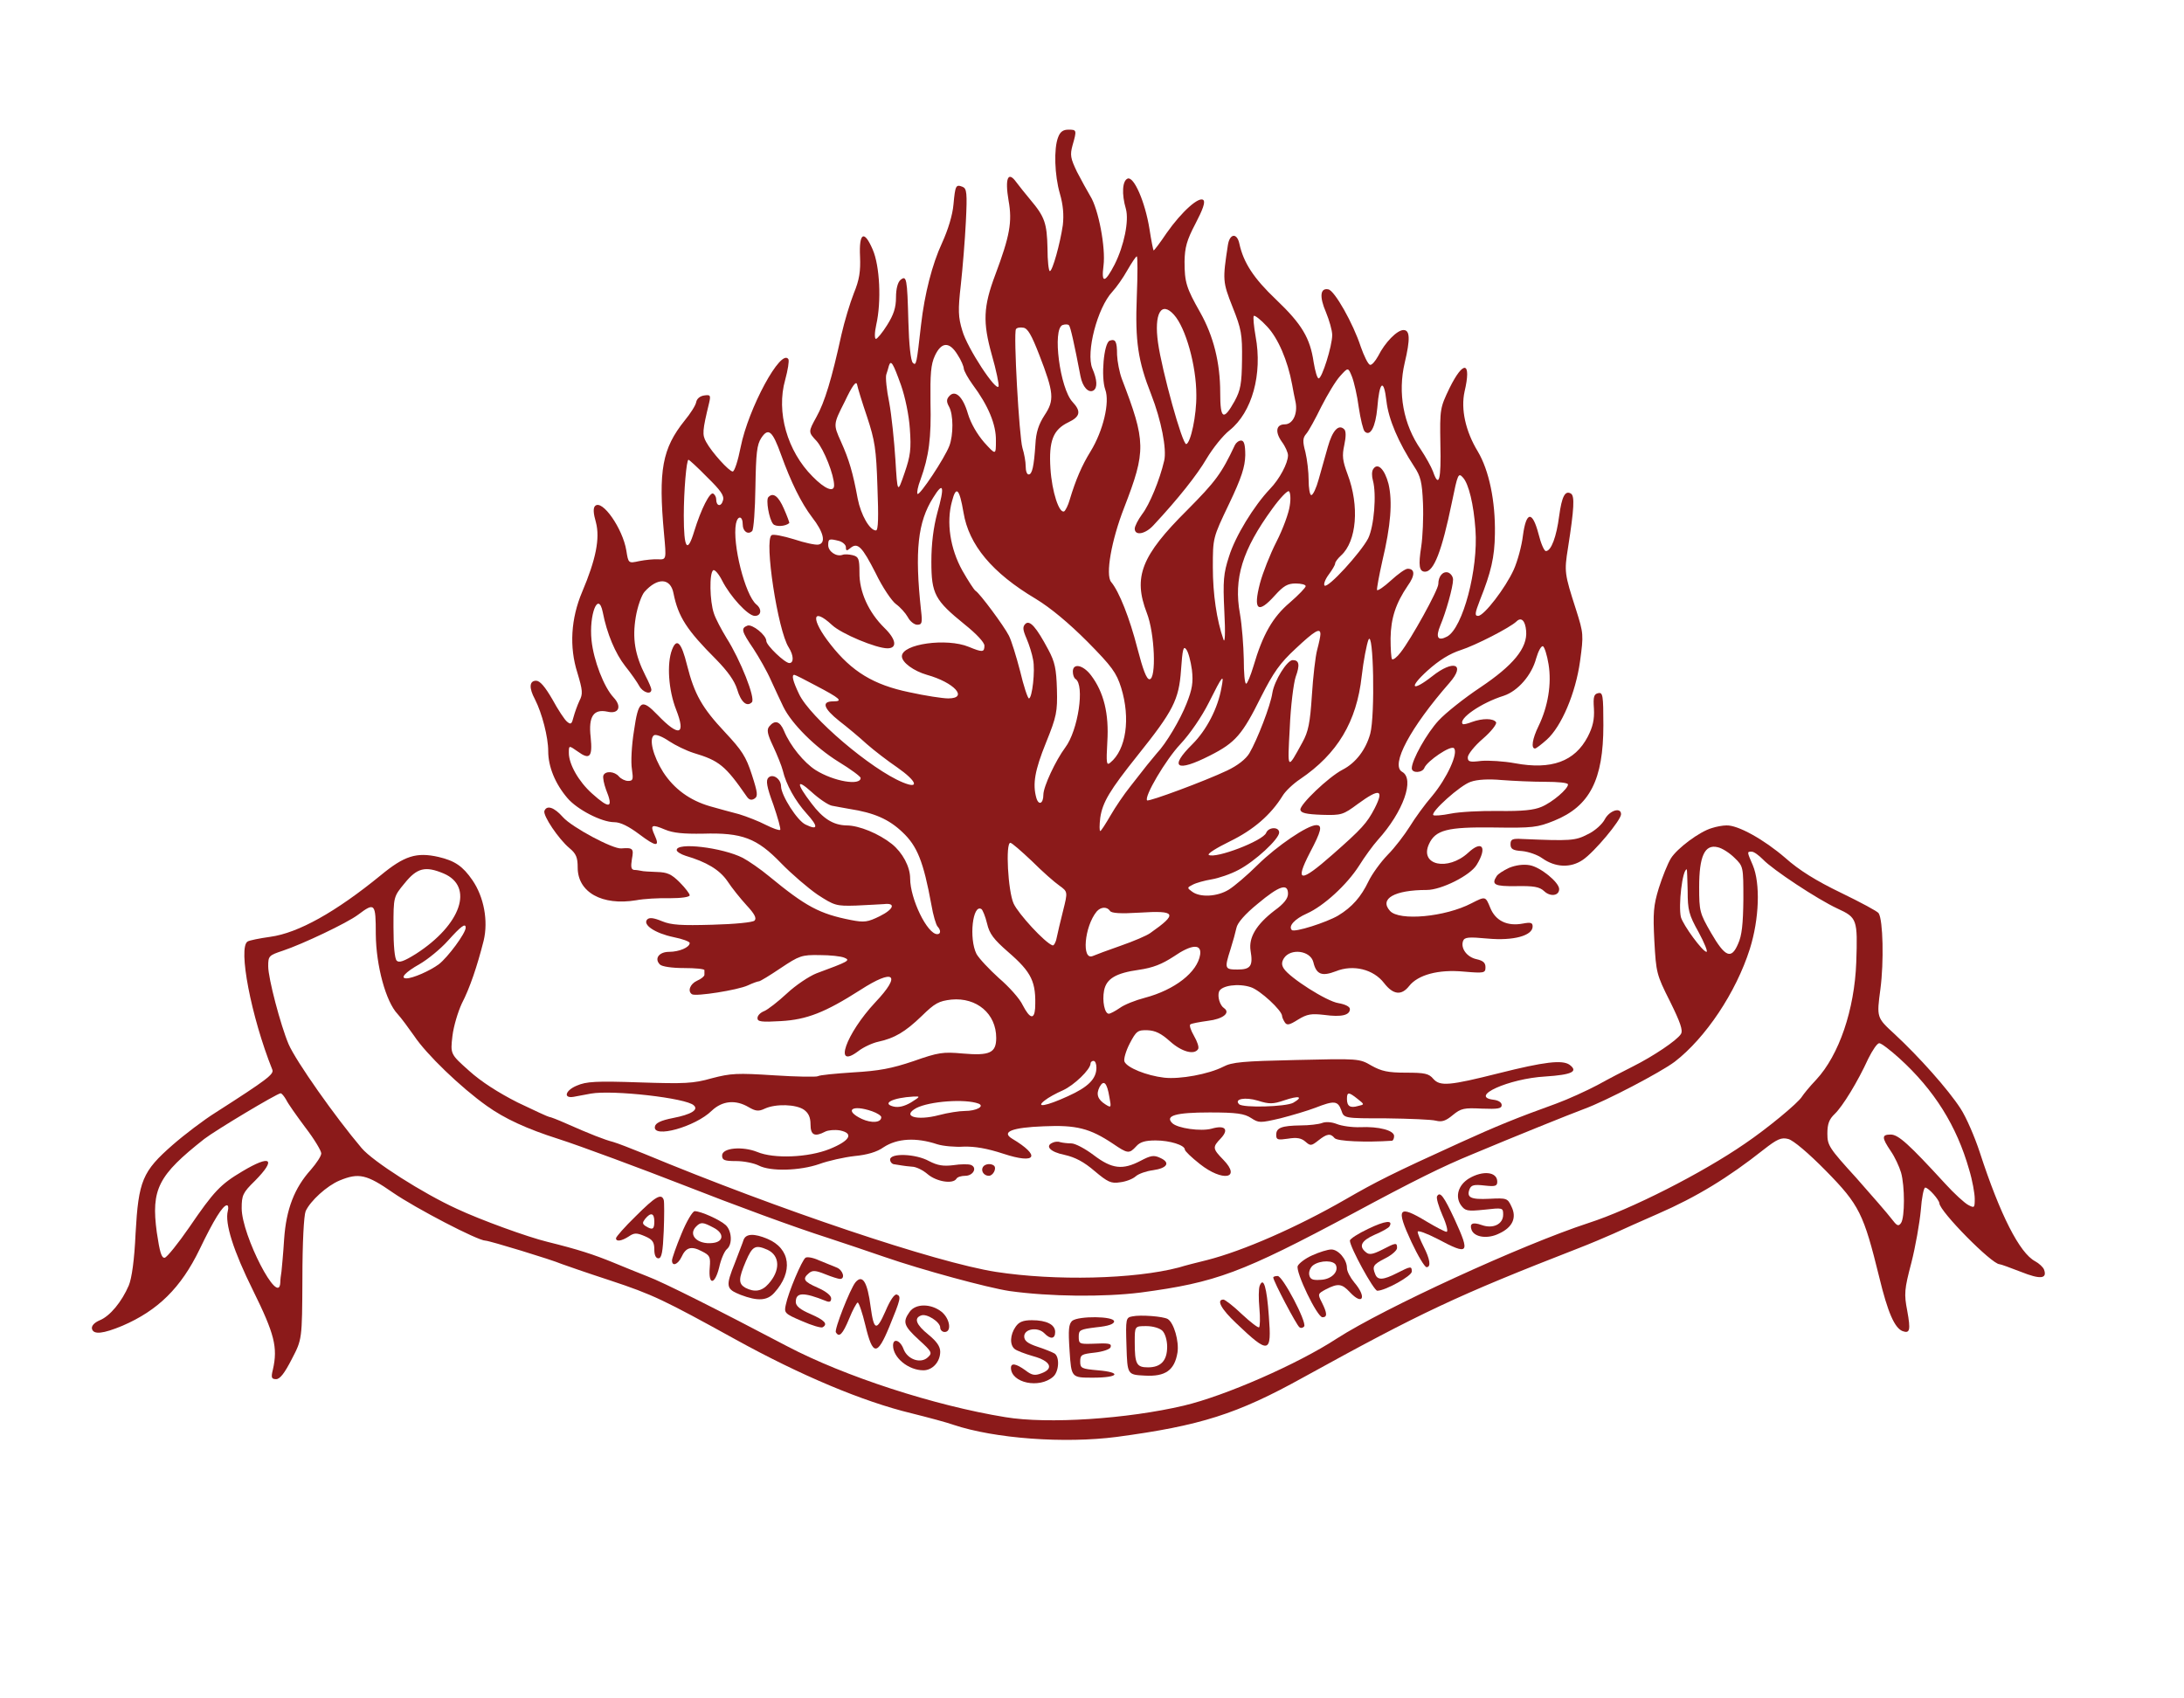
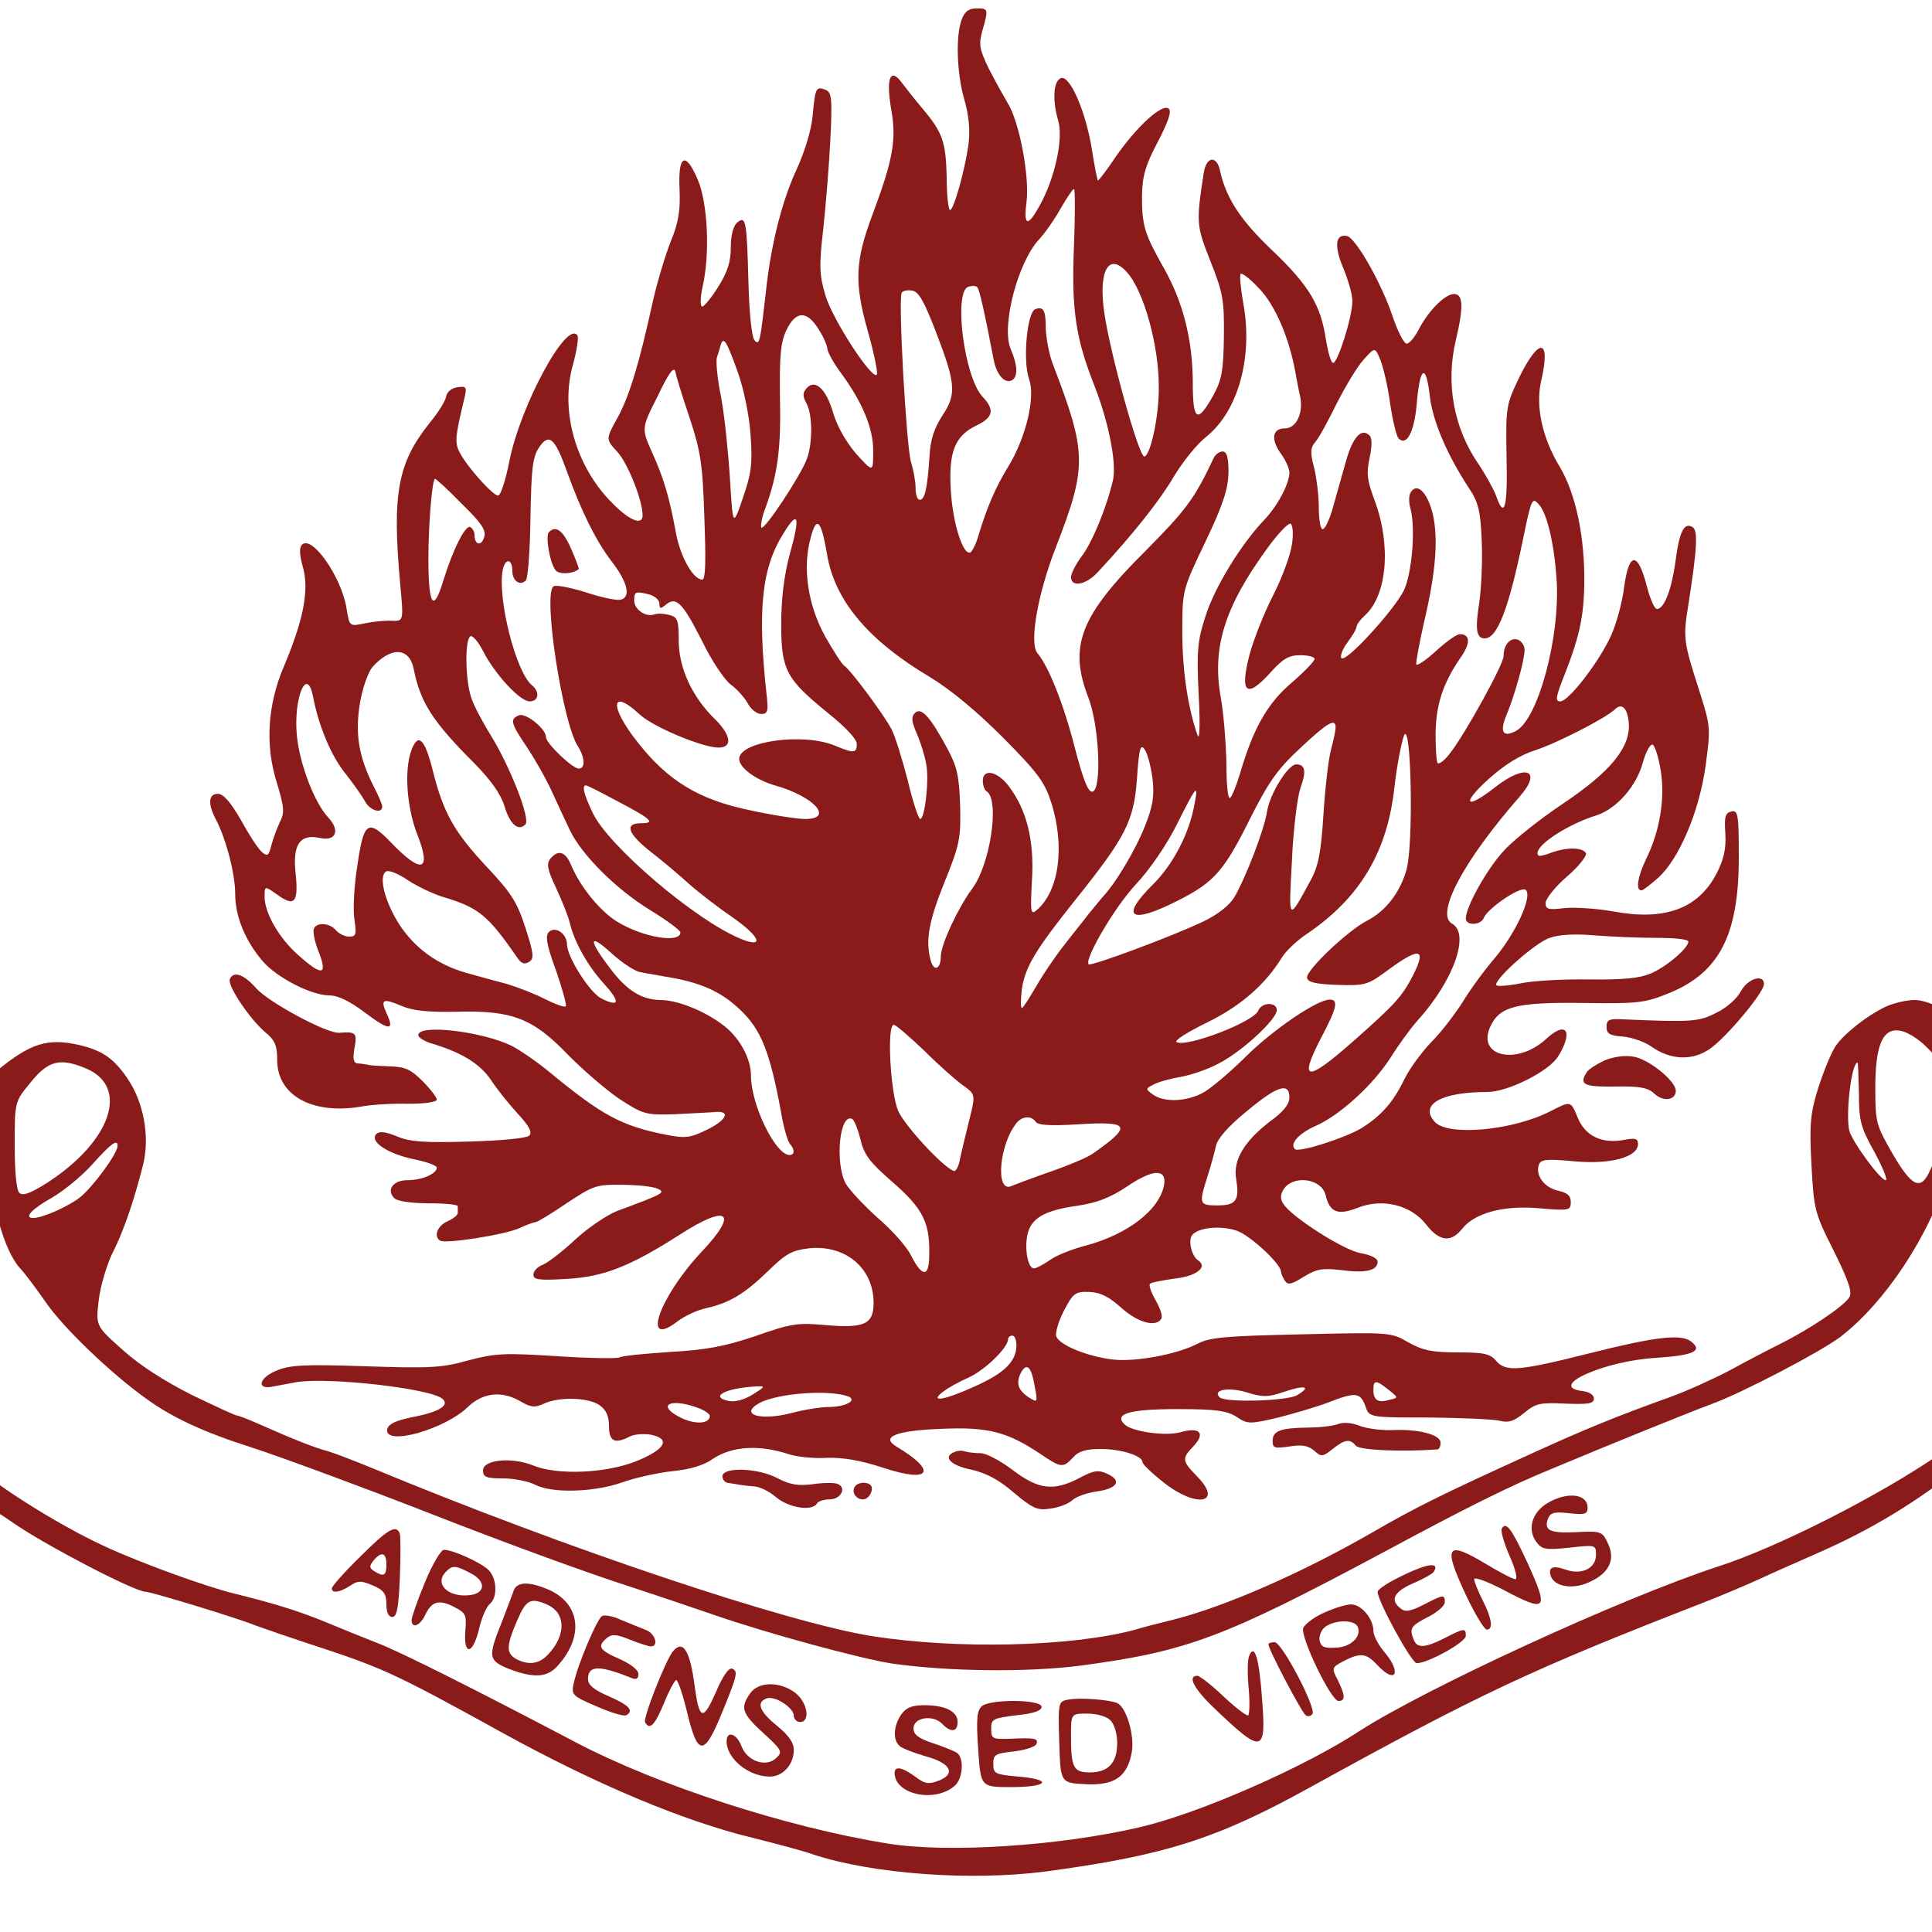
- <svg xmlns="http://www.w3.org/2000/svg" version="1.0" width="741pt" height="576pt" viewBox="0 0 741 576" preserveAspectRatio="xMidYMid meet">
+ <svg xmlns="http://www.w3.org/2000/svg" version="1.0" width="460" height="460" viewBox="130 42 460 460" preserveAspectRatio="xMidYMid meet">
  <g transform="translate(0,576) scale(0.1,-0.1)" fill="#8B1A1A" stroke="none">
    <path d="M3590 5294 c-15 -38 -12 -129 6 -191 11 -38 14 -72 10 -107 -9 -62 -35 -156 -44 -156 -4 0 -8 35 -8 78 -2 84 -9 106 -58 164 -17 20 -38 47 -48 60 -28 39 -39 13 -26 -63 13 -72 4 -120 -45 -251 -41 -109 -43 -161 -12 -272 15 -52 25 -101 23 -107 -7 -21 -107 131 -123 189 -14 46 -15 69 -5 156 6 55 14 152 17 213 5 99 3 113 -11 119 -23 9 -25 5 -31 -60 -3 -35 -18 -85 -39 -131 -33 -71 -59 -172 -71 -277 -15 -132 -16 -141 -28 -129 -7 7 -13 62 -15 139 -4 148 -6 159 -27 142 -9 -8 -15 -30 -15 -59 0 -35 -8 -59 -30 -94 -16 -26 -34 -47 -38 -47 -5 0 -5 21 1 48 18 79 12 200 -12 255 -29 68 -47 58 -43 -24 2 -49 -2 -78 -21 -124 -13 -33 -32 -96 -42 -140 -33 -151 -57 -230 -85 -280 -28 -51 -28 -51 1 -82 25 -29 59 -115 59 -150 0 -25 -31 -13 -73 30 -86 86 -124 219 -93 328 9 33 14 64 11 70 -25 39 -136 -167 -162 -298 -9 -46 -21 -83 -27 -83 -12 0 -71 65 -90 100 -14 25 -13 38 10 133 6 26 4 28 -17 25 -14 -2 -25 -11 -27 -23 -2 -11 -20 -39 -39 -62 -76 -95 -90 -168 -70 -385 8 -87 8 -87 -20 -86 -15 1 -44 -2 -64 -6 -37 -8 -37 -8 -44 36 -12 74 -82 175 -106 151 -7 -7 -6 -25 3 -56 14 -54 0 -125 -47 -236 -38 -90 -44 -186 -16 -274 18 -60 19 -72 7 -95 -7 -15 -16 -40 -20 -55 -6 -24 -9 -27 -22 -16 -8 6 -31 41 -50 76 -25 43 -42 63 -55 63 -23 0 -25 -24 -4 -63 24 -47 45 -128 45 -176 0 -53 24 -111 65 -159 33 -39 116 -82 159 -82 21 0 49 -14 85 -41 57 -43 71 -44 52 -3 -16 35 -10 38 35 19 28 -12 64 -15 129 -14 133 4 183 -15 265 -100 36 -37 92 -85 124 -107 57 -37 63 -39 130 -37 39 2 82 4 95 5 41 5 34 -17 -14 -41 -41 -20 -52 -22 -98 -13 -107 21 -153 46 -277 148 -30 25 -71 53 -90 63 -69 35 -226 54 -224 26 0 -5 14 -14 30 -19 71 -21 115 -47 142 -86 15 -23 44 -59 65 -82 27 -29 35 -44 27 -52 -6 -6 -67 -12 -143 -14 -106 -3 -140 -1 -171 12 -29 12 -43 13 -50 6 -17 -18 27 -47 89 -60 30 -6 55 -15 55 -20 0 -15 -36 -30 -70 -30 -34 0 -51 -23 -31 -43 7 -7 41 -12 82 -12 38 0 69 -3 69 -7 0 -5 0 -12 0 -16 0 -5 -11 -14 -25 -20 -24 -11 -33 -36 -17 -46 13 -8 154 14 189 30 17 8 34 14 38 14 4 0 37 20 74 45 63 42 71 45 132 44 35 0 73 -4 84 -9 22 -9 13 -13 -95 -53 -25 -10 -70 -40 -100 -68 -30 -28 -65 -55 -77 -60 -13 -5 -23 -15 -23 -24 0 -12 13 -14 80 -10 87 5 149 29 268 105 116 75 142 54 52 -41 -100 -107 -144 -231 -58 -166 18 14 49 28 68 32 55 12 91 33 147 87 45 44 58 51 101 56 86 8 152 -48 152 -130 0 -51 -22 -61 -114 -53 -66 6 -82 4 -167 -26 -74 -25 -117 -33 -204 -38 -60 -4 -114 -9 -120 -13 -5 -3 -73 -2 -149 3 -125 8 -146 7 -211 -10 -63 -18 -92 -19 -246 -14 -147 5 -180 3 -212 -11 -39 -16 -47 -44 -11 -38 10 2 37 7 59 11 74 13 324 -15 349 -40 17 -15 -9 -31 -71 -43 -41 -8 -59 -17 -61 -29 -8 -41 137 -1 193 54 36 34 81 38 125 12 24 -14 34 -15 55 -5 37 17 106 15 133 -4 15 -11 22 -25 22 -50 0 -36 14 -43 50 -24 10 5 32 7 50 4 48 -10 34 -35 -35 -63 -72 -29 -189 -34 -246 -10 -50 20 -119 14 -119 -12 0 -16 8 -19 48 -19 26 0 60 -7 76 -15 40 -21 140 -18 206 5 30 11 84 23 119 27 43 4 77 14 99 30 46 30 110 34 182 10 19 -6 60 -10 90 -8 38 1 79 -6 134 -24 112 -37 129 -8 30 51 -38 23 0 38 107 42 111 5 157 -7 235 -59 50 -34 55 -35 79 -9 13 15 31 20 66 20 48 0 99 -16 99 -31 0 -5 23 -27 51 -49 77 -61 142 -50 80 14 -37 38 -38 43 -9 73 29 31 14 46 -31 33 -36 -10 -116 1 -134 19 -25 25 12 36 127 36 92 0 118 -4 141 -19 26 -17 30 -17 99 -1 39 10 93 26 119 36 64 25 76 24 88 -9 9 -27 9 -27 152 -27 78 -1 154 -4 169 -8 20 -5 33 -1 57 19 28 23 38 25 99 22 54 -2 67 0 67 12 0 9 -11 16 -27 18 -86 10 51 72 175 79 91 6 113 17 82 40 -25 17 -85 10 -240 -29 -167 -42 -199 -45 -222 -19 -15 18 -29 21 -93 21 -61 0 -83 5 -117 24 -41 24 -44 24 -255 19 -181 -4 -218 -7 -248 -23 -49 -25 -146 -43 -200 -37 -60 7 -127 34 -135 55 -3 8 5 36 18 61 22 42 27 46 60 45 27 -1 47 -11 77 -38 39 -35 82 -47 95 -26 4 6 -3 26 -14 45 -11 19 -17 37 -12 39 4 3 31 8 60 12 50 6 77 27 54 43 -14 9 -23 39 -17 56 8 21 66 29 108 15 31 -10 106 -79 106 -98 0 -4 4 -13 9 -21 7 -11 15 -10 45 9 31 19 45 21 89 16 59 -8 87 -1 87 20 0 8 -16 16 -39 20 -40 6 -165 86 -185 117 -8 12 -8 22 0 35 22 35 90 27 100 -13 10 -42 29 -49 76 -31 59 24 128 7 164 -40 31 -40 59 -43 85 -10 30 38 99 57 185 49 70 -6 74 -5 74 15 0 15 -8 22 -30 27 -33 7 -55 37 -46 62 5 13 19 14 84 8 87 -8 152 10 152 41 0 13 -6 15 -33 10 -53 -10 -93 9 -111 54 -16 39 -16 39 -63 15 -90 -47 -246 -61 -277 -26 -37 41 15 71 125 71 49 0 147 49 169 85 37 60 19 86 -29 41 -69 -63 -165 -42 -133 29 22 49 63 59 220 57 132 -2 148 0 205 23 121 49 167 139 167 324 0 102 -2 112 -17 109 -15 -3 -18 -12 -15 -53 2 -37 -4 -62 -21 -95 -44 -84 -123 -113 -247 -90 -38 7 -89 10 -114 8 -40 -5 -46 -3 -46 12 0 10 23 39 51 63 29 25 48 50 45 56 -9 14 -46 14 -82 1 -15 -6 -29 -9 -31 -7 -17 17 62 72 139 96 48 16 95 70 110 127 7 24 17 43 23 41 5 -2 14 -30 19 -61 11 -67 -2 -144 -34 -210 -21 -43 -26 -76 -12 -76 4 0 22 14 40 30 50 45 98 158 113 267 12 89 12 93 -14 175 -39 121 -40 128 -27 209 21 134 23 176 10 184 -20 12 -31 -10 -40 -76 -9 -70 -27 -119 -45 -119 -6 0 -17 26 -25 58 -21 80 -42 77 -53 -6 -4 -34 -18 -86 -31 -115 -28 -62 -101 -157 -121 -157 -12 0 -11 9 6 53 38 95 50 146 51 225 2 112 -20 216 -58 280 -42 69 -58 144 -45 203 24 102 -3 109 -51 12 -32 -67 -33 -70 -31 -190 3 -122 -5 -151 -25 -93 -6 16 -25 50 -41 74 -60 86 -79 193 -55 295 19 80 18 111 -4 111 -22 0 -63 -42 -86 -88 -10 -18 -22 -32 -28 -30 -7 3 -20 30 -31 61 -26 80 -89 191 -110 195 -28 6 -31 -25 -8 -78 11 -27 21 -61 21 -77 0 -37 -35 -148 -46 -147 -5 0 -12 25 -17 55 -12 82 -40 129 -127 212 -77 73 -111 126 -125 190 -8 38 -33 35 -39 -5 -18 -118 -18 -124 16 -210 30 -75 33 -93 32 -179 -1 -82 -5 -103 -25 -140 -38 -68 -49 -62 -49 28 0 103 -23 193 -68 273 -47 83 -53 102 -53 173 1 47 7 71 37 128 25 48 34 73 27 80 -14 14 -73 -38 -125 -112 -22 -33 -42 -59 -44 -59 -1 0 -8 33 -14 73 -15 93 -53 179 -74 171 -18 -7 -21 -52 -6 -103 11 -40 -6 -124 -38 -188 -33 -64 -46 -66 -38 -5 8 61 -17 193 -45 237 -10 17 -30 53 -45 82 -22 46 -24 57 -15 90 15 52 14 53 -14 53 -18 0 -28 -7 -35 -26z m267 -541 c-6 -151 4 -218 49 -332 34 -87 53 -185 44 -224 -15 -65 -50 -150 -75 -182 -14 -19 -25 -41 -25 -49 0 -25 36 -19 64 12 83 89 148 171 180 226 21 35 55 78 78 96 76 61 112 190 88 319 -6 34 -9 66 -6 69 3 3 24 -13 45 -36 37 -39 70 -115 85 -197 3 -16 8 -44 12 -61 7 -39 -10 -74 -37 -74 -29 0 -34 -25 -10 -59 12 -16 21 -37 21 -46 0 -27 -29 -81 -61 -114 -55 -58 -118 -161 -139 -229 -19 -58 -21 -83 -16 -187 4 -74 2 -110 -3 -95 -23 66 -36 154 -36 245 0 100 0 100 55 215 43 90 54 126 55 165 0 36 -4 50 -14 50 -8 0 -17 -7 -21 -15 -46 -98 -66 -124 -162 -221 -156 -155 -184 -227 -137 -349 27 -69 33 -225 9 -225 -10 0 -22 32 -41 105 -26 102 -62 193 -89 225 -20 24 1 142 44 252 75 194 74 224 -8 438 -8 22 -15 58 -16 81 0 45 -5 55 -25 48 -20 -8 -30 -124 -15 -166 16 -43 -7 -140 -50 -210 -29 -47 -50 -95 -71 -165 -5 -18 -14 -35 -18 -38 -17 -10 -42 66 -47 145 -6 94 9 132 61 157 40 19 44 37 14 69 -43 46 -69 247 -34 261 9 3 19 3 22 -1 5 -5 18 -63 39 -173 7 -36 27 -58 44 -48 14 9 13 36 -4 75 -22 54 17 205 68 260 13 14 36 46 51 73 15 26 29 47 32 47 3 0 3 -62 0 -137z m126 -61 c40 -44 76 -173 76 -272 1 -69 -19 -162 -34 -167 -13 -4 -83 250 -96 344 -14 99 11 143 54 95z m-457 -136 c50 -129 52 -154 18 -205 -20 -31 -29 -58 -31 -99 -5 -75 -11 -102 -23 -102 -6 0 -10 12 -10 28 0 15 -5 43 -11 62 -11 37 -31 389 -22 403 3 5 14 7 25 5 15 -2 28 -25 54 -92z m-277 0 c12 -18 21 -40 21 -47 1 -8 14 -32 30 -54 53 -71 80 -136 79 -190 0 -50 0 -50 -40 -6 -24 28 -45 64 -55 97 -17 59 -44 83 -64 59 -9 -10 -9 -19 0 -35 15 -27 15 -96 1 -133 -16 -42 -101 -170 -108 -163 -3 3 1 25 10 48 29 80 37 143 34 263 -1 95 1 128 15 158 22 47 49 49 77 3z m-192 -103 c14 -40 27 -102 30 -148 5 -69 2 -92 -18 -150 -24 -70 -24 -70 -31 45 -4 63 -13 151 -21 194 -9 43 -13 86 -10 95 3 9 7 22 9 30 7 21 14 9 41 -66z m1553 -75 c6 -40 15 -77 20 -82 19 -19 37 15 43 80 7 90 22 102 31 23 7 -62 41 -141 94 -222 22 -33 27 -53 30 -125 2 -48 -1 -114 -6 -147 -10 -64 -7 -85 13 -85 30 0 57 70 91 235 20 98 22 102 38 84 19 -21 36 -90 42 -176 10 -135 -43 -334 -96 -363 -32 -17 -40 -3 -23 38 19 45 43 130 43 155 0 10 -7 20 -16 24 -18 6 -34 -12 -34 -39 0 -20 -93 -188 -128 -232 -12 -16 -25 -26 -29 -23 -3 4 -5 36 -5 71 1 69 18 119 58 178 26 36 25 58 0 58 -8 0 -33 -18 -57 -40 -24 -22 -45 -36 -47 -32 -1 5 7 49 18 98 29 122 35 202 21 262 -13 50 -37 74 -52 50 -5 -7 -5 -24 -1 -38 13 -47 4 -156 -16 -197 -25 -48 -137 -171 -148 -160 -4 4 2 21 14 37 12 16 22 33 22 38 0 5 9 17 20 27 53 48 63 168 22 276 -17 46 -19 62 -11 99 6 28 6 47 0 53 -19 19 -40 -3 -56 -60 -9 -32 -23 -82 -31 -110 -8 -29 -19 -53 -25 -53 -5 0 -9 23 -9 51 0 27 -5 70 -11 95 -10 37 -9 48 3 62 8 9 31 51 51 92 21 41 49 88 64 104 27 30 27 30 40 -2 7 -18 18 -65 23 -104z m-1668 -33 c26 -79 31 -108 35 -237 4 -102 3 -148 -5 -148 -21 0 -51 52 -62 108 -16 87 -29 132 -57 194 -26 58 -26 58 13 135 26 55 39 72 42 58 2 -11 17 -60 34 -110z m-292 -128 c34 -94 68 -163 105 -212 40 -51 48 -88 22 -93 -10 -2 -47 6 -83 18 -36 11 -70 18 -76 14 -26 -16 21 -324 58 -381 17 -27 18 -53 2 -53 -15 0 -78 60 -78 75 0 20 -48 58 -64 52 -23 -9 -20 -19 20 -78 19 -29 47 -78 60 -108 14 -31 33 -71 42 -90 28 -57 108 -137 187 -186 41 -25 75 -50 75 -55 0 -27 -91 -12 -153 27 -39 25 -86 82 -107 133 -14 33 -31 38 -50 15 -9 -11 -7 -25 13 -67 14 -30 29 -67 33 -83 11 -47 42 -103 81 -146 40 -44 39 -58 -4 -37 -28 13 -82 98 -83 129 0 26 -28 45 -43 30 -9 -9 -6 -30 17 -92 15 -44 26 -83 23 -85 -3 -3 -25 5 -49 17 -23 12 -64 28 -90 36 -27 7 -71 19 -99 27 -69 20 -122 59 -159 116 -34 54 -49 113 -31 125 7 4 29 -5 51 -20 21 -14 58 -32 83 -40 87 -26 108 -43 180 -147 8 -12 16 -15 27 -8 12 8 11 19 -9 81 -20 62 -34 83 -91 144 -78 83 -104 129 -129 228 -19 77 -35 94 -51 52 -18 -47 -12 -137 14 -203 34 -87 10 -94 -63 -18 -55 57 -65 50 -80 -54 -8 -49 -11 -107 -7 -130 5 -35 4 -40 -13 -40 -10 0 -24 7 -31 15 -15 18 -47 20 -53 3 -2 -7 2 -28 9 -47 26 -64 13 -68 -47 -14 -46 41 -79 100 -79 138 0 26 0 26 30 5 41 -30 51 -19 44 49 -8 70 10 96 57 86 38 -9 50 17 21 48 -33 35 -68 126 -75 194 -9 88 23 169 38 96 14 -73 43 -141 76 -183 20 -25 41 -55 48 -68 12 -22 41 -31 41 -12 0 5 -9 26 -20 47 -36 71 -45 126 -33 199 6 36 20 75 30 86 44 49 88 47 98 -5 16 -80 45 -125 145 -225 39 -40 62 -72 71 -101 13 -44 33 -61 50 -44 13 13 -39 144 -86 218 -17 28 -37 65 -43 84 -14 41 -16 137 -2 146 5 3 19 -13 30 -35 28 -55 88 -120 111 -120 22 0 25 23 5 39 -38 32 -82 206 -69 274 6 29 23 27 23 -3 0 -23 18 -36 32 -22 5 5 10 72 11 149 2 116 5 144 20 167 24 36 38 24 67 -57z m-251 -76 c46 -45 59 -63 54 -79 -6 -23 -23 -20 -23 3 0 8 -4 16 -10 20 -11 7 -41 -51 -65 -129 -23 -76 -35 -58 -35 54 0 83 9 190 16 190 2 0 31 -26 63 -59z m781 -122 c-13 -49 -20 -104 -20 -165 0 -110 12 -131 113 -213 40 -32 67 -61 67 -72 0 -23 -7 -23 -53 -4 -75 31 -227 10 -227 -32 0 -21 40 -50 85 -63 93 -26 142 -80 72 -80 -18 0 -78 9 -132 21 -121 25 -195 70 -267 162 -68 86 -64 130 5 66 32 -30 150 -79 188 -79 34 0 30 30 -10 69 -54 53 -86 123 -85 189 0 46 -3 53 -23 58 -12 3 -28 4 -35 1 -21 -7 -48 12 -48 33 0 22 3 23 38 14 12 -4 22 -13 22 -21 0 -13 3 -13 15 -3 25 21 40 5 86 -85 23 -48 55 -95 69 -105 14 -10 32 -30 40 -44 7 -14 22 -26 32 -26 16 0 18 6 13 48 -22 203 -11 301 41 383 35 57 40 40 14 -52z m89 2 c18 -110 97 -205 245 -293 51 -31 112 -82 175 -145 84 -85 99 -106 115 -157 32 -104 17 -210 -37 -254 -13 -11 -14 -2 -10 71 6 95 -12 168 -55 225 -27 36 -62 43 -62 13 0 -11 4 -22 9 -25 32 -20 9 -175 -35 -233 -32 -43 -74 -132 -74 -160 0 -30 -16 -38 -24 -10 -13 47 -5 93 33 187 36 89 39 105 37 181 -2 69 -7 93 -29 134 -41 77 -63 102 -78 88 -10 -10 -9 -20 4 -50 9 -21 19 -53 22 -71 8 -37 -3 -132 -14 -132 -4 0 -18 42 -30 93 -13 50 -30 105 -38 120 -16 32 -99 144 -113 152 -5 3 -25 34 -45 69 -41 74 -55 163 -35 235 14 54 25 44 39 -38z m1107 23 c-3 -24 -23 -79 -45 -122 -22 -43 -47 -107 -56 -141 -24 -92 -7 -106 51 -41 29 32 43 40 70 40 19 0 34 -4 34 -9 0 -5 -24 -30 -54 -56 -58 -49 -92 -109 -123 -215 -10 -33 -21 -60 -25 -60 -5 0 -8 37 -8 83 -1 45 -6 114 -13 154 -22 120 8 217 110 357 26 36 51 62 56 59 5 -3 7 -25 3 -49z m802 -425 c5 -58 -44 -117 -156 -192 -54 -36 -117 -86 -141 -112 -40 -43 -91 -134 -91 -162 0 -18 37 -16 43 2 10 23 89 77 100 66 16 -16 -24 -102 -73 -161 -26 -30 -60 -77 -77 -105 -17 -27 -50 -71 -75 -96 -24 -25 -53 -65 -65 -90 -25 -52 -55 -87 -103 -116 -39 -23 -148 -58 -157 -49 -13 13 10 38 51 56 58 26 136 98 177 162 18 29 47 69 64 88 86 95 126 207 82 231 -40 23 28 150 161 302 56 64 14 80 -59 22 -69 -54 -81 -40 -16 19 40 36 76 58 113 70 50 16 167 76 189 97 16 16 30 4 33 -32z m-698 -11 c0 -7 -5 -31 -11 -53 -6 -22 -14 -92 -18 -155 -6 -93 -12 -123 -32 -159 -52 -95 -51 -97 -43 49 3 74 13 152 20 173 15 41 12 57 -10 57 -19 0 -62 -69 -69 -111 -6 -43 -52 -161 -78 -205 -12 -20 -40 -42 -76 -59 -76 -36 -265 -106 -271 -101 -11 12 63 138 113 191 32 34 73 94 96 140 48 96 53 101 43 50 -12 -68 -50 -142 -98 -190 -81 -80 -55 -97 59 -39 87 44 110 71 174 200 42 83 64 114 117 163 65 61 84 72 84 49z m169 -338 c-15 -54 -49 -99 -94 -122 -48 -25 -146 -119 -143 -136 2 -11 20 -15 73 -17 67 -2 72 0 122 37 74 54 90 50 57 -15 -26 -50 -43 -69 -143 -157 -110 -97 -129 -95 -77 6 39 74 44 94 22 94 -30 0 -134 -71 -198 -134 -36 -36 -81 -74 -99 -85 -39 -24 -97 -27 -124 -7 -18 13 -18 14 2 24 11 6 40 14 64 18 24 4 65 18 91 32 56 29 138 105 138 127 0 20 -36 19 -44 -1 -10 -27 -172 -89 -195 -75 -5 4 27 24 72 46 80 39 139 90 179 155 9 15 35 40 59 56 127 86 192 195 209 349 6 53 17 109 23 124 17 38 23 -256 6 -319z m-605 217 c5 -43 1 -66 -18 -114 -21 -54 -70 -137 -101 -169 -5 -6 -20 -24 -33 -40 -12 -16 -39 -49 -58 -74 -20 -25 -50 -69 -66 -97 -17 -29 -32 -53 -35 -53 -3 0 -3 20 0 45 8 53 32 93 127 212 120 150 140 188 147 289 5 71 8 84 18 70 7 -9 15 -40 19 -69z m-1277 -53 c84 -44 95 -54 60 -54 -41 0 -33 -24 21 -67 26 -20 68 -55 93 -78 25 -22 72 -58 103 -79 67 -47 77 -75 19 -51 -107 44 -315 221 -352 300 -21 44 -26 65 -16 65 3 0 35 -16 72 -36z m2476 -327 c42 0 77 -3 77 -9 0 -15 -52 -60 -90 -76 -26 -11 -64 -15 -145 -14 -60 1 -134 -3 -163 -9 -30 -6 -56 -8 -59 -5 -10 10 92 102 127 113 22 8 61 10 105 6 39 -3 105 -6 148 -6z m-2421 -81 c13 -3 40 -7 60 -11 84 -13 134 -35 180 -79 50 -47 71 -99 98 -246 6 -36 16 -69 21 -74 12 -13 11 -26 -1 -26 -34 0 -92 120 -92 189 0 40 -26 88 -62 117 -44 35 -111 63 -154 63 -45 1 -80 23 -119 75 -52 68 -52 86 0 39 25 -23 56 -44 69 -47z m679 -188 c35 -35 77 -72 93 -83 29 -21 29 -21 13 -85 -9 -36 -19 -78 -22 -93 -3 -16 -10 -27 -14 -25 -26 9 -116 107 -132 142 -19 42 -28 206 -11 206 5 0 37 -28 73 -62z m869 -111 c0 -16 -14 -34 -46 -57 -61 -47 -88 -91 -81 -136 9 -52 0 -64 -44 -64 -44 0 -45 3 -24 69 8 25 17 58 20 72 3 17 29 47 72 82 74 62 103 71 103 34z m-1021 -101 c8 -35 23 -54 71 -96 81 -70 96 -102 92 -192 -3 -39 -18 -35 -42 11 -10 22 -47 63 -81 92 -33 30 -67 66 -76 82 -26 52 -13 171 17 152 4 -3 13 -24 19 -49z m417 43 c5 -8 35 -10 100 -6 125 8 131 -3 37 -69 -12 -9 -57 -28 -100 -43 -43 -15 -86 -31 -95 -35 -39 -17 -29 100 13 151 14 16 35 17 45 2z m306 -148 c-9 -60 -86 -120 -188 -147 -31 -8 -69 -23 -84 -34 -16 -11 -33 -20 -38 -20 -14 0 -23 43 -16 79 8 40 40 59 118 70 48 7 78 19 118 45 61 42 95 44 90 7z m-352 -384 c0 -38 -28 -66 -97 -97 -74 -34 -112 -40 -78 -14 11 9 38 24 61 34 38 17 94 71 94 91 0 5 5 9 10 9 6 0 10 -10 10 -23z m44 -100 c7 -36 6 -37 -13 -25 -27 17 -33 35 -20 60 14 25 25 14 33 -35z m842 -6 c24 -19 24 -19 2 -24 -27 -8 -38 -1 -38 24 0 24 6 24 36 0z m-1515 -12 c-22 -13 -42 -18 -59 -14 -42 10 -4 30 68 34 23 1 23 0 -9 -20z m1266 7 c50 17 67 13 31 -8 -25 -14 -171 -18 -184 -5 -18 18 21 25 64 12 38 -12 51 -12 89 1z m-1037 -11 c22 -9 -7 -25 -47 -25 -18 0 -57 -6 -87 -14 -76 -20 -128 -4 -77 24 45 23 165 32 211 15z m-361 -26 c17 -6 31 -15 31 -20 0 -19 -33 -21 -66 -6 -61 29 -34 50 35 26z" />
    <path d="M2607 4073 c-9 -8 2 -74 16 -91 8 -10 41 -9 55 3 1 1 -7 23 -18 48 -19 44 -37 57 -53 40z" />
    <path d="M1847 3008 c-5 -16 48 -95 85 -126 23 -19 28 -32 28 -66 0 -84 83 -130 198 -111 26 5 77 8 115 7 39 0 67 4 67 10 0 5 -15 25 -34 44 -28 28 -42 34 -77 35 -24 1 -48 2 -54 4 -5 1 -16 3 -24 3 -10 2 -11 11 -7 37 7 36 3 39 -36 36 -28 -3 -168 72 -198 106 -30 34 -55 42 -63 21z" />
    <path d="M5445 2980 c-8 -16 -34 -40 -58 -51 -42 -22 -59 -23 -222 -16 -34 2 -40 -1 -40 -18 0 -16 8 -21 39 -23 22 -2 53 -13 68 -24 45 -32 97 -34 138 -6 39 26 130 135 130 155 0 25 -39 13 -55 -17z" />
    <path d="M5808 2950 c-42 -12 -118 -69 -139 -103 -11 -18 -29 -63 -41 -101 -18 -59 -20 -84 -15 -180 6 -106 7 -113 53 -204 35 -71 45 -99 37 -111 -13 -21 -93 -75 -163 -110 -30 -15 -84 -43 -120 -63 -36 -19 -99 -48 -140 -63 -136 -49 -204 -77 -325 -132 -231 -105 -286 -133 -390 -193 -165 -95 -348 -175 -470 -206 -33 -8 -76 -19 -95 -25 -152 -40 -420 -46 -621 -15 -204 32 -734 210 -1194 401 -44 18 -91 36 -105 40 -28 7 -79 27 -158 62 -29 13 -55 23 -59 23 -3 0 -51 22 -107 49 -65 33 -123 70 -164 107 -64 57 -64 57 -57 118 4 34 19 83 32 111 27 52 52 126 74 213 16 67 1 148 -38 205 -33 48 -60 66 -115 79 -75 17 -116 4 -196 -62 -153 -125 -280 -196 -375 -209 -36 -5 -71 -12 -77 -16 -33 -20 12 -255 84 -435 6 -15 -17 -33 -192 -145 -40 -25 -106 -75 -146 -110 -103 -90 -116 -122 -126 -300 -4 -91 -13 -153 -23 -177 -24 -56 -64 -104 -98 -118 -19 -8 -29 -19 -27 -29 5 -21 38 -17 103 10 121 52 199 129 262 259 48 100 79 150 93 150 4 0 6 -8 3 -19 -11 -42 19 -136 86 -271 72 -146 84 -192 67 -267 -7 -28 -5 -33 11 -33 13 0 29 21 53 68 35 67 35 67 36 272 0 124 5 215 11 230 16 35 72 86 115 104 65 27 92 21 181 -41 77 -53 288 -163 314 -163 13 0 226 -65 258 -79 11 -4 85 -30 165 -56 145 -48 182 -66 425 -200 221 -122 432 -211 598 -251 56 -14 120 -31 142 -39 141 -47 377 -64 554 -41 283 38 408 77 633 202 401 221 522 278 933 438 39 15 93 38 120 50 28 13 95 43 150 67 131 57 239 123 359 218 46 36 60 42 83 36 17 -4 69 -48 128 -108 114 -116 128 -146 181 -361 29 -120 52 -172 79 -183 25 -9 28 3 16 69 -11 57 -10 72 14 163 14 55 28 135 32 178 3 42 10 77 15 77 11 0 47 -41 48 -53 1 -28 178 -207 204 -207 4 0 37 -12 73 -26 65 -26 90 -24 78 8 -3 8 -17 21 -30 28 -53 28 -119 158 -188 370 -17 52 -46 119 -65 148 -42 65 -141 176 -224 253 -61 56 -61 56 -48 153 12 91 9 234 -6 257 -3 6 -61 37 -127 69 -85 41 -143 77 -190 119 -72 62 -161 112 -200 110 -12 0 -34 -4 -49 -9z m77 -101 c30 -29 30 -30 30 -142 -1 -83 -5 -122 -18 -150 -23 -54 -44 -45 -92 38 -38 66 -40 73 -40 155 0 105 19 146 63 135 15 -3 41 -20 57 -36z m96 -5 c33 -35 186 -136 253 -167 67 -31 69 -36 64 -183 -6 -160 -58 -314 -136 -398 -22 -23 -43 -49 -48 -57 -13 -22 -120 -110 -194 -160 -145 -100 -387 -223 -530 -269 -229 -75 -694 -289 -854 -392 -133 -87 -380 -195 -520 -228 -191 -45 -461 -63 -605 -39 -240 39 -545 138 -741 241 -230 121 -420 217 -474 237 -28 11 -80 32 -116 47 -66 27 -118 44 -223 70 -66 16 -226 74 -307 112 -116 53 -285 161 -323 206 -89 105 -223 295 -248 353 -27 64 -69 223 -69 264 0 35 2 37 50 53 66 22 218 94 255 122 57 43 60 39 60 -66 1 -107 34 -229 74 -271 12 -13 37 -47 56 -74 41 -62 158 -175 247 -238 60 -43 136 -78 243 -112 72 -23 287 -103 420 -155 181 -71 382 -145 495 -181 52 -17 138 -46 190 -64 130 -45 352 -105 425 -116 136 -19 319 -21 446 -5 255 34 341 66 719 268 208 112 305 160 405 201 143 60 329 135 380 154 74 27 259 124 307 160 105 81 208 235 255 383 32 102 36 222 10 284 -20 46 -20 46 -4 46 8 0 24 -12 38 -26z m-4476 -48 c104 -44 60 -174 -94 -273 -40 -25 -57 -31 -65 -23 -7 7 -11 51 -11 114 0 103 0 103 38 149 42 52 70 59 132 33z m4221 -59 c0 -65 4 -81 37 -140 20 -37 32 -67 27 -67 -13 0 -79 90 -87 118 -9 39 5 162 20 162 1 0 2 -33 3 -73z m-4146 -125 c0 -19 -61 -101 -91 -124 -31 -23 -89 -48 -110 -48 -23 0 -4 21 44 48 28 16 72 52 97 80 44 49 60 61 60 44z m4864 -443 c119 -108 195 -230 237 -378 11 -36 19 -81 19 -99 0 -31 -1 -32 -22 -21 -13 7 -48 39 -78 72 -123 134 -159 167 -185 167 -31 0 -31 -10 0 -56 14 -20 29 -53 35 -73 13 -46 13 -152 0 -171 -9 -13 -14 -10 -33 15 -12 16 -66 78 -119 138 -92 101 -98 110 -98 150 0 33 6 49 25 67 27 26 78 109 114 188 14 28 30 52 37 52 7 0 37 -23 68 -51z m-5473 -141 c6 -13 36 -55 65 -94 30 -39 54 -79 54 -88 0 -9 -16 -33 -35 -55 -56 -62 -84 -134 -91 -236 -3 -50 -8 -99 -9 -110 -2 -11 -4 -28 -4 -37 -4 -86 -131 160 -131 252 0 44 4 53 45 93 74 75 54 90 -43 32 -74 -44 -96 -67 -180 -190 -38 -55 -75 -101 -83 -103 -11 -2 -17 19 -27 86 -20 147 5 194 161 317 39 30 246 154 259 155 4 0 12 -10 19 -22z" />
    <path d="M4984 1761 c-36 -22 -48 -61 -27 -91 14 -19 21 -21 79 -15 63 7 64 7 64 -17 0 -32 -34 -49 -73 -35 -31 11 -42 5 -34 -17 10 -25 55 -31 93 -12 46 21 61 54 42 92 -13 28 -16 29 -75 26 -63 -3 -78 4 -67 33 6 14 16 16 51 12 36 -4 43 -2 43 13 0 34 -49 39 -96 11z" />
    <path d="M4876 1701 c-4 -5 5 -35 18 -65 14 -31 20 -56 14 -56 -6 0 -36 16 -68 35 -96 58 -105 46 -51 -70 22 -47 45 -85 51 -85 16 0 12 27 -10 70 -11 22 -20 44 -20 50 0 6 30 -5 67 -24 107 -57 112 -51 58 67 -36 77 -49 95 -59 78z" />
    <path d="M2157 1633 c-37 -36 -67 -70 -67 -75 0 -12 18 -10 43 6 19 13 27 13 55 1 26 -11 32 -20 32 -45 0 -19 5 -30 14 -30 11 0 15 22 18 93 2 50 2 98 0 105 -8 24 -29 11 -95 -55z m63 -18 c0 -27 -6 -30 -29 -16 -12 8 -12 12 -2 25 19 23 31 20 31 -9z" />
    <path d="M2312 1573 c-18 -43 -32 -84 -32 -90 0 -22 20 -14 32 11 15 33 33 39 69 20 28 -14 30 -19 27 -56 -5 -60 17 -59 32 1 6 28 18 55 26 62 20 16 17 63 -4 82 -20 18 -84 47 -105 47 -7 0 -28 -35 -45 -77z m109 21 c37 -19 35 -48 -3 -52 -51 -6 -85 27 -56 56 16 16 23 15 59 -4z" />
    <path d="M4642 1590 c-34 -16 -62 -34 -62 -40 0 -22 81 -170 93 -170 27 0 117 50 117 65 0 19 -3 19 -50 -5 -47 -24 -66 -25 -74 -4 -11 27 -7 33 34 54 22 11 40 27 40 35 0 19 -3 19 -51 -6 -32 -16 -44 -18 -55 -8 -25 20 -15 39 30 59 24 10 47 23 50 28 14 23 -14 20 -72 -8z" />
    <path d="M2523 1553 c-3 -10 -17 -45 -29 -77 -33 -82 -31 -90 19 -110 58 -22 90 -20 114 7 65 71 55 150 -23 183 -45 19 -73 18 -81 -3z m81 -34 c43 -20 44 -71 3 -116 -22 -25 -47 -29 -78 -13 -24 14 -24 30 2 91 22 51 32 56 73 38z" />
    <path d="M4452 1500 c-23 -10 -45 -27 -49 -36 -8 -20 66 -174 84 -174 17 0 16 14 -2 50 -15 29 -14 30 14 45 41 21 54 19 81 -10 44 -47 58 -17 15 33 -14 17 -25 38 -25 49 0 29 -29 63 -53 63 -12 0 -41 -9 -65 -20z m81 -34 c9 -23 -17 -48 -53 -49 -27 -2 -35 2 -38 17 -2 11 4 26 14 33 24 17 70 17 77 -1z" />
    <path d="M2733 1492 c-12 -8 -58 -116 -67 -160 -6 -27 -4 -30 55 -55 34 -15 65 -24 70 -21 19 11 7 24 -41 45 -35 15 -50 27 -50 41 0 33 26 34 103 3 12 -5 17 -2 17 9 0 10 -18 24 -45 36 -48 21 -54 30 -30 50 12 10 23 9 55 -4 22 -9 45 -16 50 -16 19 0 10 31 -12 39 -13 5 -39 16 -59 24 -19 9 -40 13 -46 9z" />
    <path d="M4320 1425 c0 -12 80 -164 89 -169 5 -4 12 -2 16 3 9 15 -73 171 -90 171 -8 0 -15 -2 -15 -5z" />
    <path d="M2902 1408 c-18 -23 -72 -160 -66 -169 11 -19 23 -7 45 46 12 30 26 55 29 55 4 0 16 -35 26 -77 25 -104 40 -105 81 -6 39 95 41 104 26 110 -8 3 -23 -19 -39 -57 -30 -68 -39 -66 -50 15 -11 86 -28 112 -52 83z" />
    <path d="M4274 1397 c-4 -10 -4 -45 -1 -77 3 -32 2 -61 -1 -64 -3 -3 -29 17 -58 44 -29 28 -58 50 -63 50 -25 0 -8 -32 43 -80 112 -107 121 -104 111 24 -7 98 -18 135 -31 103z" />
    <path d="M3086 1308 c-24 -34 -20 -47 31 -94 44 -40 47 -45 32 -59 -24 -24 -69 -9 -83 26 -11 31 -36 40 -36 13 0 -41 52 -84 103 -84 31 0 57 29 57 63 0 18 -12 35 -40 58 -42 34 -50 56 -25 65 19 8 65 -22 65 -41 0 -8 7 -15 15 -15 25 0 18 46 -11 69 -36 28 -88 28 -108 -1z" />
    <path d="M3842 1293 c-22 -4 -23 -7 -20 -101 3 -97 3 -97 62 -100 70 -4 101 18 111 78 6 38 -12 101 -33 114 -15 9 -93 15 -120 9z m102 -49 c9 -9 16 -32 16 -54 0 -47 -21 -70 -65 -70 -39 0 -45 11 -45 86 0 54 0 54 39 54 23 0 46 -7 55 -16z" />
    <path d="M3638 1278 c-12 -11 -14 -29 -9 -103 6 -90 6 -90 79 -90 88 0 100 18 17 25 -56 5 -60 7 -60 30 0 23 5 25 49 30 27 3 51 11 54 18 4 13 -3 15 -65 12 -40 -1 -43 0 -43 24 0 23 4 25 60 32 41 4 60 11 60 20 0 18 -120 19 -142 2z" />
    <path d="M3446 1258 c-19 -27 -21 -62 -3 -76 6 -5 34 -16 62 -24 59 -16 72 -42 29 -58 -23 -9 -33 -7 -55 10 -32 23 -49 26 -49 8 1 -51 96 -71 143 -30 20 17 23 67 5 79 -7 4 -33 15 -58 23 -33 11 -45 20 -45 35 0 26 46 33 68 11 21 -22 37 -20 37 4 0 25 -29 40 -79 40 -30 0 -44 -6 -55 -22z" />
    <path d="M5120 2815 c-19 -9 -38 -21 -42 -28 -19 -29 -7 -35 66 -34 59 1 79 -2 95 -17 21 -20 51 -16 51 7 0 23 -64 75 -100 81 -22 4 -48 0 -70 -9z" />
    <path d="M4485 1949 c-11 -4 -43 -8 -72 -8 -65 -1 -83 -8 -83 -32 0 -17 5 -18 40 -13 30 5 45 2 59 -10 17 -15 20 -15 44 4 29 23 41 25 55 8 9 -11 106 -15 195 -9 4 1 7 8 7 16 0 19 -52 33 -115 30 -27 -1 -63 4 -80 11 -18 7 -38 8 -50 3z" />
    <path d="M3573 1883 c-29 -11 -11 -32 39 -42 36 -8 66 -24 102 -55 44 -37 56 -43 86 -38 19 2 43 11 53 20 10 9 36 18 59 21 49 7 60 26 24 42 -21 10 -32 8 -66 -10 -61 -32 -97 -28 -159 19 -29 22 -63 40 -76 40 -13 0 -29 2 -37 4 -7 3 -19 2 -25 -1z" />
    <path d="M3020 1825 c0 -8 7 -16 15 -16 8 -1 20 -3 25 -4 6 -1 21 -3 34 -4 14 0 38 -12 54 -26 30 -25 85 -34 97 -15 3 6 17 10 30 10 27 0 42 28 19 37 -8 3 -35 3 -60 -1 -34 -4 -53 -1 -82 14 -45 25 -132 28 -132 5z" />
    <path d="M3335 1800 c-8 -13 3 -30 20 -30 14 0 27 24 18 34 -10 9 -31 7 -38 -4z" />
  </g>
</svg>
